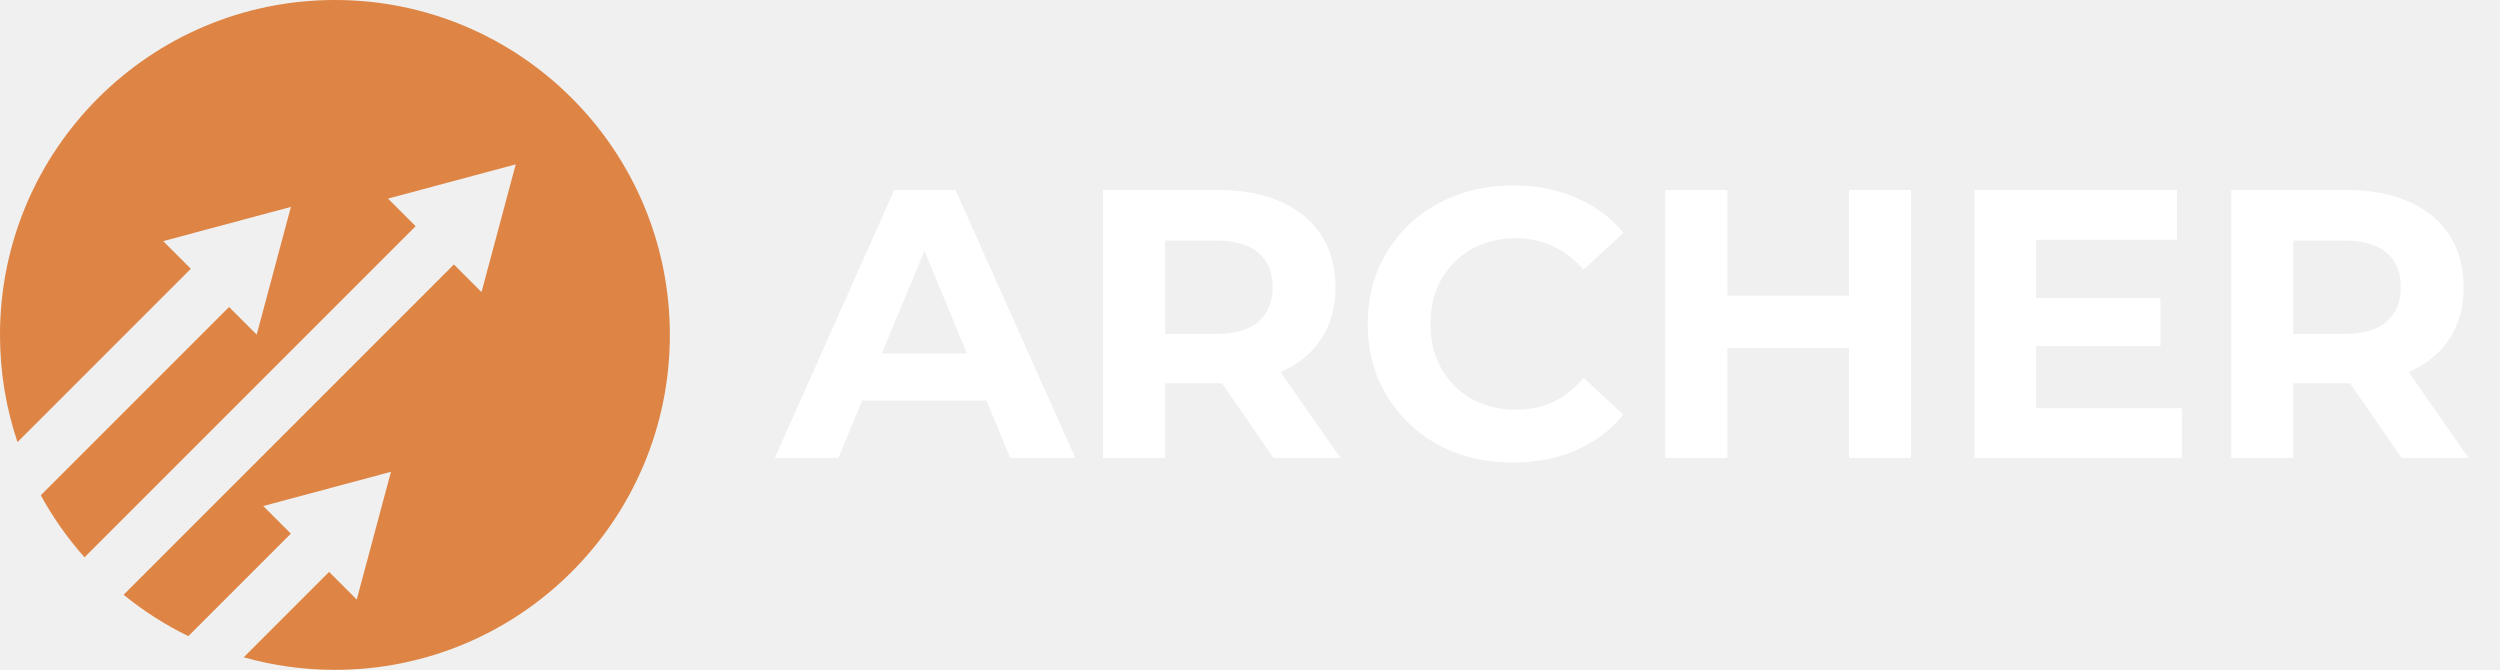
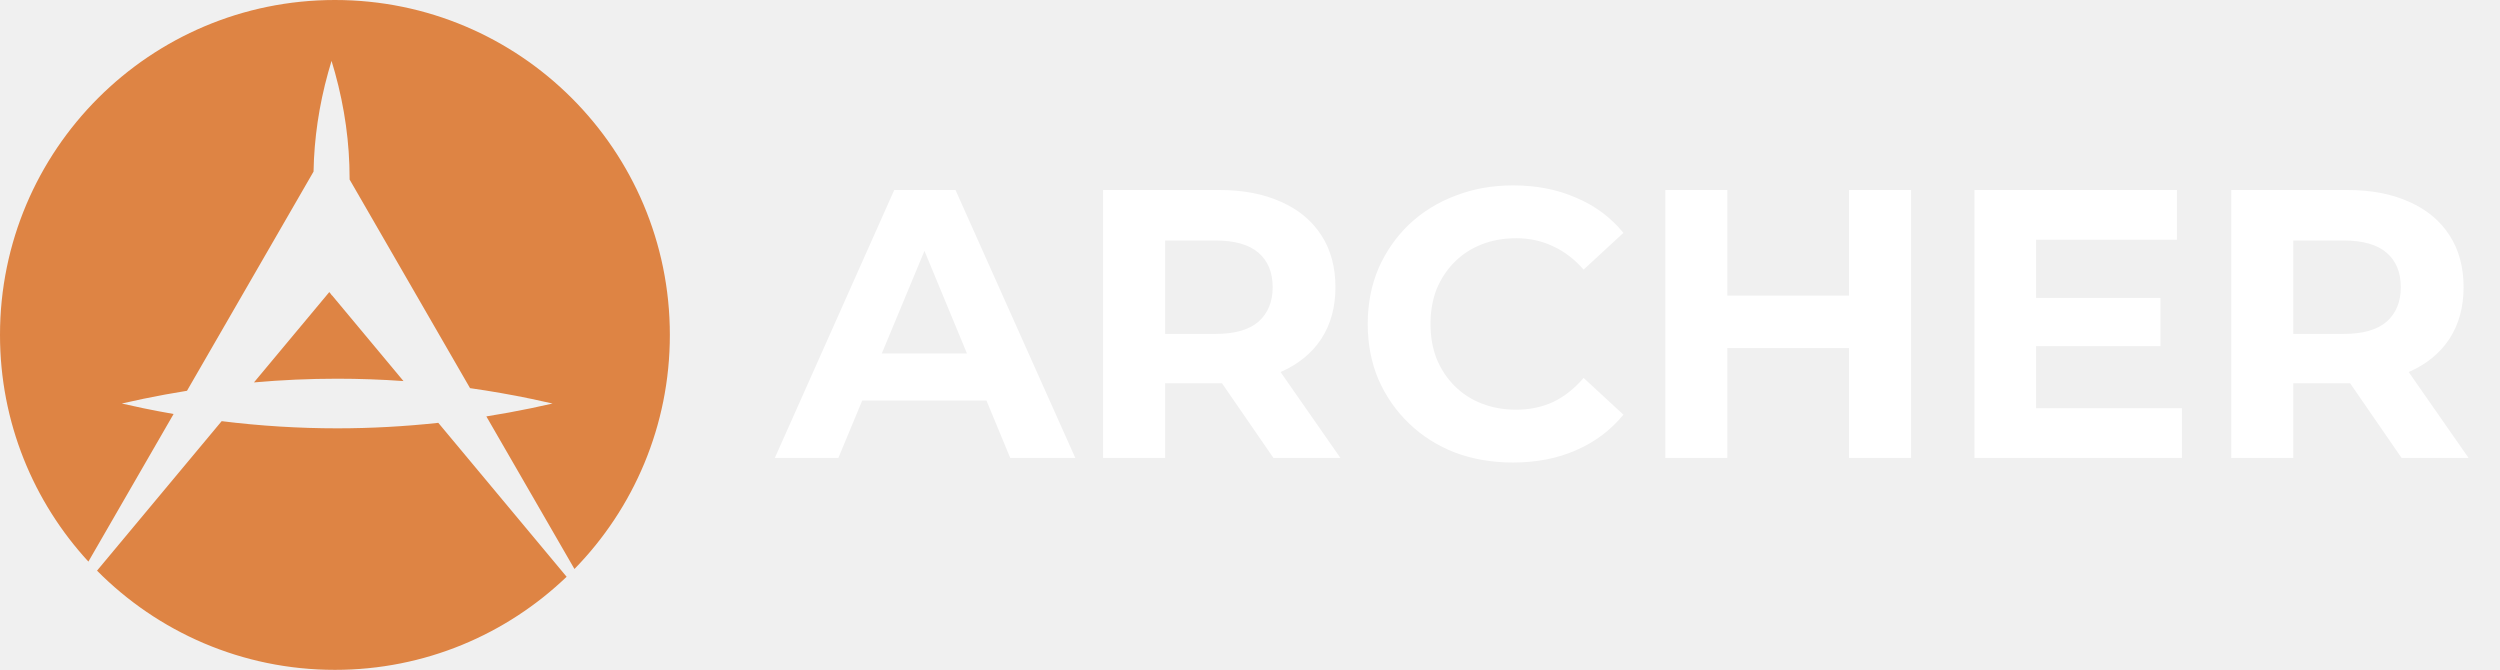
<svg xmlns="http://www.w3.org/2000/svg" width="209" height="56" viewBox="0 0 209 56" fill="none">
-   <path d="M64.775 38.283L74.759 15.883H79.879L89.895 38.283H84.455L76.263 18.507H78.311L70.087 38.283H64.775ZM69.767 33.483L71.143 29.547H82.663L84.071 33.483H69.767ZM92.219 38.283V15.883H101.915C103.921 15.883 105.649 16.214 107.099 16.875C108.55 17.515 109.67 18.443 110.459 19.659C111.249 20.875 111.643 22.326 111.643 24.011C111.643 25.675 111.249 27.115 110.459 28.331C109.67 29.526 108.55 30.443 107.099 31.083C105.649 31.723 103.921 32.043 101.915 32.043H95.099L97.403 29.771V38.283H92.219ZM106.459 38.283L100.859 30.155H106.395L112.059 38.283H106.459ZM97.403 30.347L95.099 27.915H101.627C103.227 27.915 104.422 27.574 105.211 26.891C106.001 26.187 106.395 25.227 106.395 24.011C106.395 22.774 106.001 21.814 105.211 21.131C104.422 20.448 103.227 20.107 101.627 20.107H95.099L97.403 17.643V30.347ZM126.47 38.667C124.742 38.667 123.132 38.39 121.638 37.835C120.166 37.259 118.886 36.449 117.798 35.403C116.71 34.358 115.857 33.131 115.238 31.723C114.641 30.315 114.342 28.768 114.342 27.083C114.342 25.398 114.641 23.851 115.238 22.443C115.857 21.035 116.71 19.808 117.798 18.763C118.908 17.718 120.198 16.918 121.67 16.363C123.142 15.787 124.753 15.499 126.502 15.499C128.444 15.499 130.193 15.841 131.75 16.523C133.329 17.184 134.652 18.166 135.718 19.467L132.39 22.539C131.622 21.665 130.769 21.014 129.83 20.587C128.892 20.139 127.868 19.915 126.758 19.915C125.713 19.915 124.753 20.086 123.878 20.427C123.004 20.768 122.246 21.259 121.606 21.899C120.966 22.539 120.465 23.297 120.102 24.171C119.761 25.046 119.59 26.017 119.59 27.083C119.59 28.15 119.761 29.12 120.102 29.995C120.465 30.87 120.966 31.627 121.606 32.267C122.246 32.907 123.004 33.398 123.878 33.739C124.753 34.081 125.713 34.251 126.758 34.251C127.868 34.251 128.892 34.038 129.83 33.611C130.769 33.163 131.622 32.491 132.39 31.595L135.718 34.667C134.652 35.968 133.329 36.961 131.75 37.643C130.193 38.326 128.433 38.667 126.47 38.667ZM154.579 15.883H159.763V38.283H154.579V15.883ZM144.403 38.283H139.219V15.883H144.403V38.283ZM154.963 29.099H144.019V24.715H154.963V29.099ZM169.831 24.907H180.615V28.939H169.831V24.907ZM170.215 34.123H182.407V38.283H165.063V15.883H181.991V20.043H170.215V34.123ZM186.532 38.283V15.883H196.228C198.233 15.883 199.961 16.214 201.412 16.875C202.862 17.515 203.982 18.443 204.772 19.659C205.561 20.875 205.956 22.326 205.956 24.011C205.956 25.675 205.561 27.115 204.772 28.331C203.982 29.526 202.862 30.443 201.412 31.083C199.961 31.723 198.233 32.043 196.228 32.043H189.412L191.716 29.771V38.283H186.532ZM200.772 38.283L195.172 30.155H200.708L206.372 38.283H200.772ZM191.716 30.347L189.412 27.915H195.94C197.54 27.915 198.734 27.574 199.524 26.891C200.313 26.187 200.708 25.227 200.708 24.011C200.708 22.774 200.313 21.814 199.524 21.131C198.734 20.448 197.54 20.107 195.94 20.107H189.412L191.716 17.643V30.347Z" fill="white" />
-   <path d="M28 0C43.464 0 56 12.536 56 28C56 43.464 43.464 56 28 56C25.357 56 22.8 55.633 20.376 54.948L27.513 47.812L29.822 50.121L32.685 39.442L22.005 42.304L24.314 44.613L15.746 53.182C13.805 52.235 11.99 51.072 10.332 49.722L37.945 22.109L40.255 24.419L43.116 13.74L32.438 16.602L34.747 18.91L7.065 46.591C5.661 45.011 4.432 43.272 3.411 41.403L19.149 25.666L21.459 27.976L24.321 17.296L13.642 20.158L15.951 22.468L1.462 36.956C0.513 34.144 0 31.132 0 28C0 12.536 12.536 0 28 0Z" fill="#DE8444" />
+   <path d="M64.775 38.283L74.759 15.883H79.879L89.895 38.283H84.455L76.263 18.507H78.311L70.087 38.283H64.775ZM69.767 33.483L71.143 29.547H82.663L84.071 33.483H69.767ZM92.219 38.283V15.883H101.915C103.921 15.883 105.649 16.214 107.099 16.875C108.55 17.515 109.67 18.443 110.459 19.659C111.249 20.875 111.643 22.326 111.643 24.011C111.643 25.675 111.249 27.115 110.459 28.331C109.67 29.526 108.55 30.443 107.099 31.083C105.649 31.723 103.921 32.043 101.915 32.043H95.099L97.403 29.771V38.283H92.219ZM106.459 38.283L100.859 30.155H106.395L112.059 38.283H106.459ZM97.403 30.347L95.099 27.915H101.627C103.227 27.915 104.422 27.574 105.211 26.891C106.001 26.187 106.395 25.227 106.395 24.011C106.395 22.774 106.001 21.814 105.211 21.131C104.422 20.448 103.227 20.107 101.627 20.107H95.099L97.403 17.643V30.347ZM126.47 38.667C124.742 38.667 123.132 38.39 121.638 37.835C120.166 37.259 118.886 36.448 117.798 35.403C116.71 34.358 115.857 33.131 115.238 31.723C114.641 30.315 114.342 28.768 114.342 27.083C114.342 25.398 114.641 23.851 115.238 22.443C115.857 21.035 116.71 19.808 117.798 18.763C118.908 17.718 120.198 16.918 121.67 16.363C123.142 15.787 124.753 15.499 126.502 15.499C128.444 15.499 130.193 15.84 131.75 16.523C133.329 17.184 134.652 18.166 135.718 19.467L132.39 22.539C131.622 21.664 130.769 21.014 129.83 20.587C128.892 20.139 127.868 19.915 126.758 19.915C125.713 19.915 124.753 20.086 123.878 20.427C123.004 20.768 122.246 21.259 121.606 21.899C120.966 22.539 120.465 23.296 120.102 24.171C119.761 25.046 119.59 26.016 119.59 27.083C119.59 28.15 119.761 29.12 120.102 29.995C120.465 30.87 120.966 31.627 121.606 32.267C122.246 32.907 123.004 33.398 123.878 33.739C124.753 34.08 125.713 34.251 126.758 34.251C127.868 34.251 128.892 34.038 129.83 33.611C130.769 33.163 131.622 32.491 132.39 31.595L135.718 34.667C134.652 35.968 133.329 36.96 131.75 37.643C130.193 38.326 128.433 38.667 126.47 38.667ZM154.579 15.883H159.763V38.283H154.579V15.883ZM144.403 38.283H139.219V15.883H144.403V38.283ZM154.963 29.099H144.019V24.715H154.963V29.099ZM169.831 24.907H180.615V28.939H169.831V24.907ZM170.215 34.123H182.407V38.283H165.063V15.883H181.991V20.043H170.215V34.123ZM186.532 38.283V15.883H196.228C198.233 15.883 199.961 16.214 201.412 16.875C202.862 17.515 203.982 18.443 204.772 19.659C205.561 20.875 205.956 22.326 205.956 24.011C205.956 25.675 205.561 27.115 204.772 28.331C203.982 29.526 202.862 30.443 201.412 31.083C199.961 31.723 198.233 32.043 196.228 32.043H189.412L191.716 29.771V38.283H186.532ZM200.772 38.283L195.172 30.155H200.708L206.372 38.283H200.772ZM191.716 30.347L189.412 27.915H195.94C197.54 27.915 198.734 27.574 199.524 26.891C200.313 26.187 200.708 25.227 200.708 24.011C200.708 22.774 200.313 21.814 199.524 21.131C198.734 20.448 197.54 20.107 195.94 20.107H189.412L191.716 17.643V30.347Z" fill="white" />
+   <path d="M18.53 35.209C21.75 35.607 24.969 35.809 28.189 35.809C31.006 35.809 33.824 35.653 36.642 35.349L47.37 48.217C42.34 53.037 35.517 56 28 56C20.222 56 13.185 52.828 8.111 47.707L18.53 35.209ZM28 0C43.464 0 56 12.536 56 28C56 35.616 52.958 42.52 48.024 47.567L40.659 34.812C41.904 34.613 43.15 34.386 44.395 34.128C44.995 34.004 45.595 33.873 46.195 33.734C45.595 33.596 44.995 33.464 44.395 33.34C42.695 32.987 40.995 32.691 39.296 32.449L29.225 15.005C29.225 14.969 29.226 14.932 29.226 14.896C29.226 11.954 28.818 9.013 28.004 6.071C27.913 5.745 27.817 5.418 27.717 5.091C27.616 5.418 27.521 5.745 27.431 6.071C26.667 8.829 26.261 11.586 26.213 14.344L15.632 32.67C14.415 32.865 13.199 33.088 11.982 33.34C11.382 33.464 10.782 33.596 10.182 33.734C10.782 33.873 11.382 34.004 11.982 34.128C12.826 34.303 13.669 34.462 14.513 34.609L7.389 46.95C2.802 41.964 0 35.309 0 28C0 12.536 12.536 0 28 0ZM27.691 24.613C27.7 24.642 27.708 24.671 27.717 24.7C27.721 24.686 27.724 24.672 27.729 24.658L33.731 31.857C31.884 31.726 30.036 31.66 28.189 31.66C25.869 31.66 23.55 31.763 21.231 31.97L27.528 24.418L27.691 24.613Z" fill="#DE8444" />
</svg>
